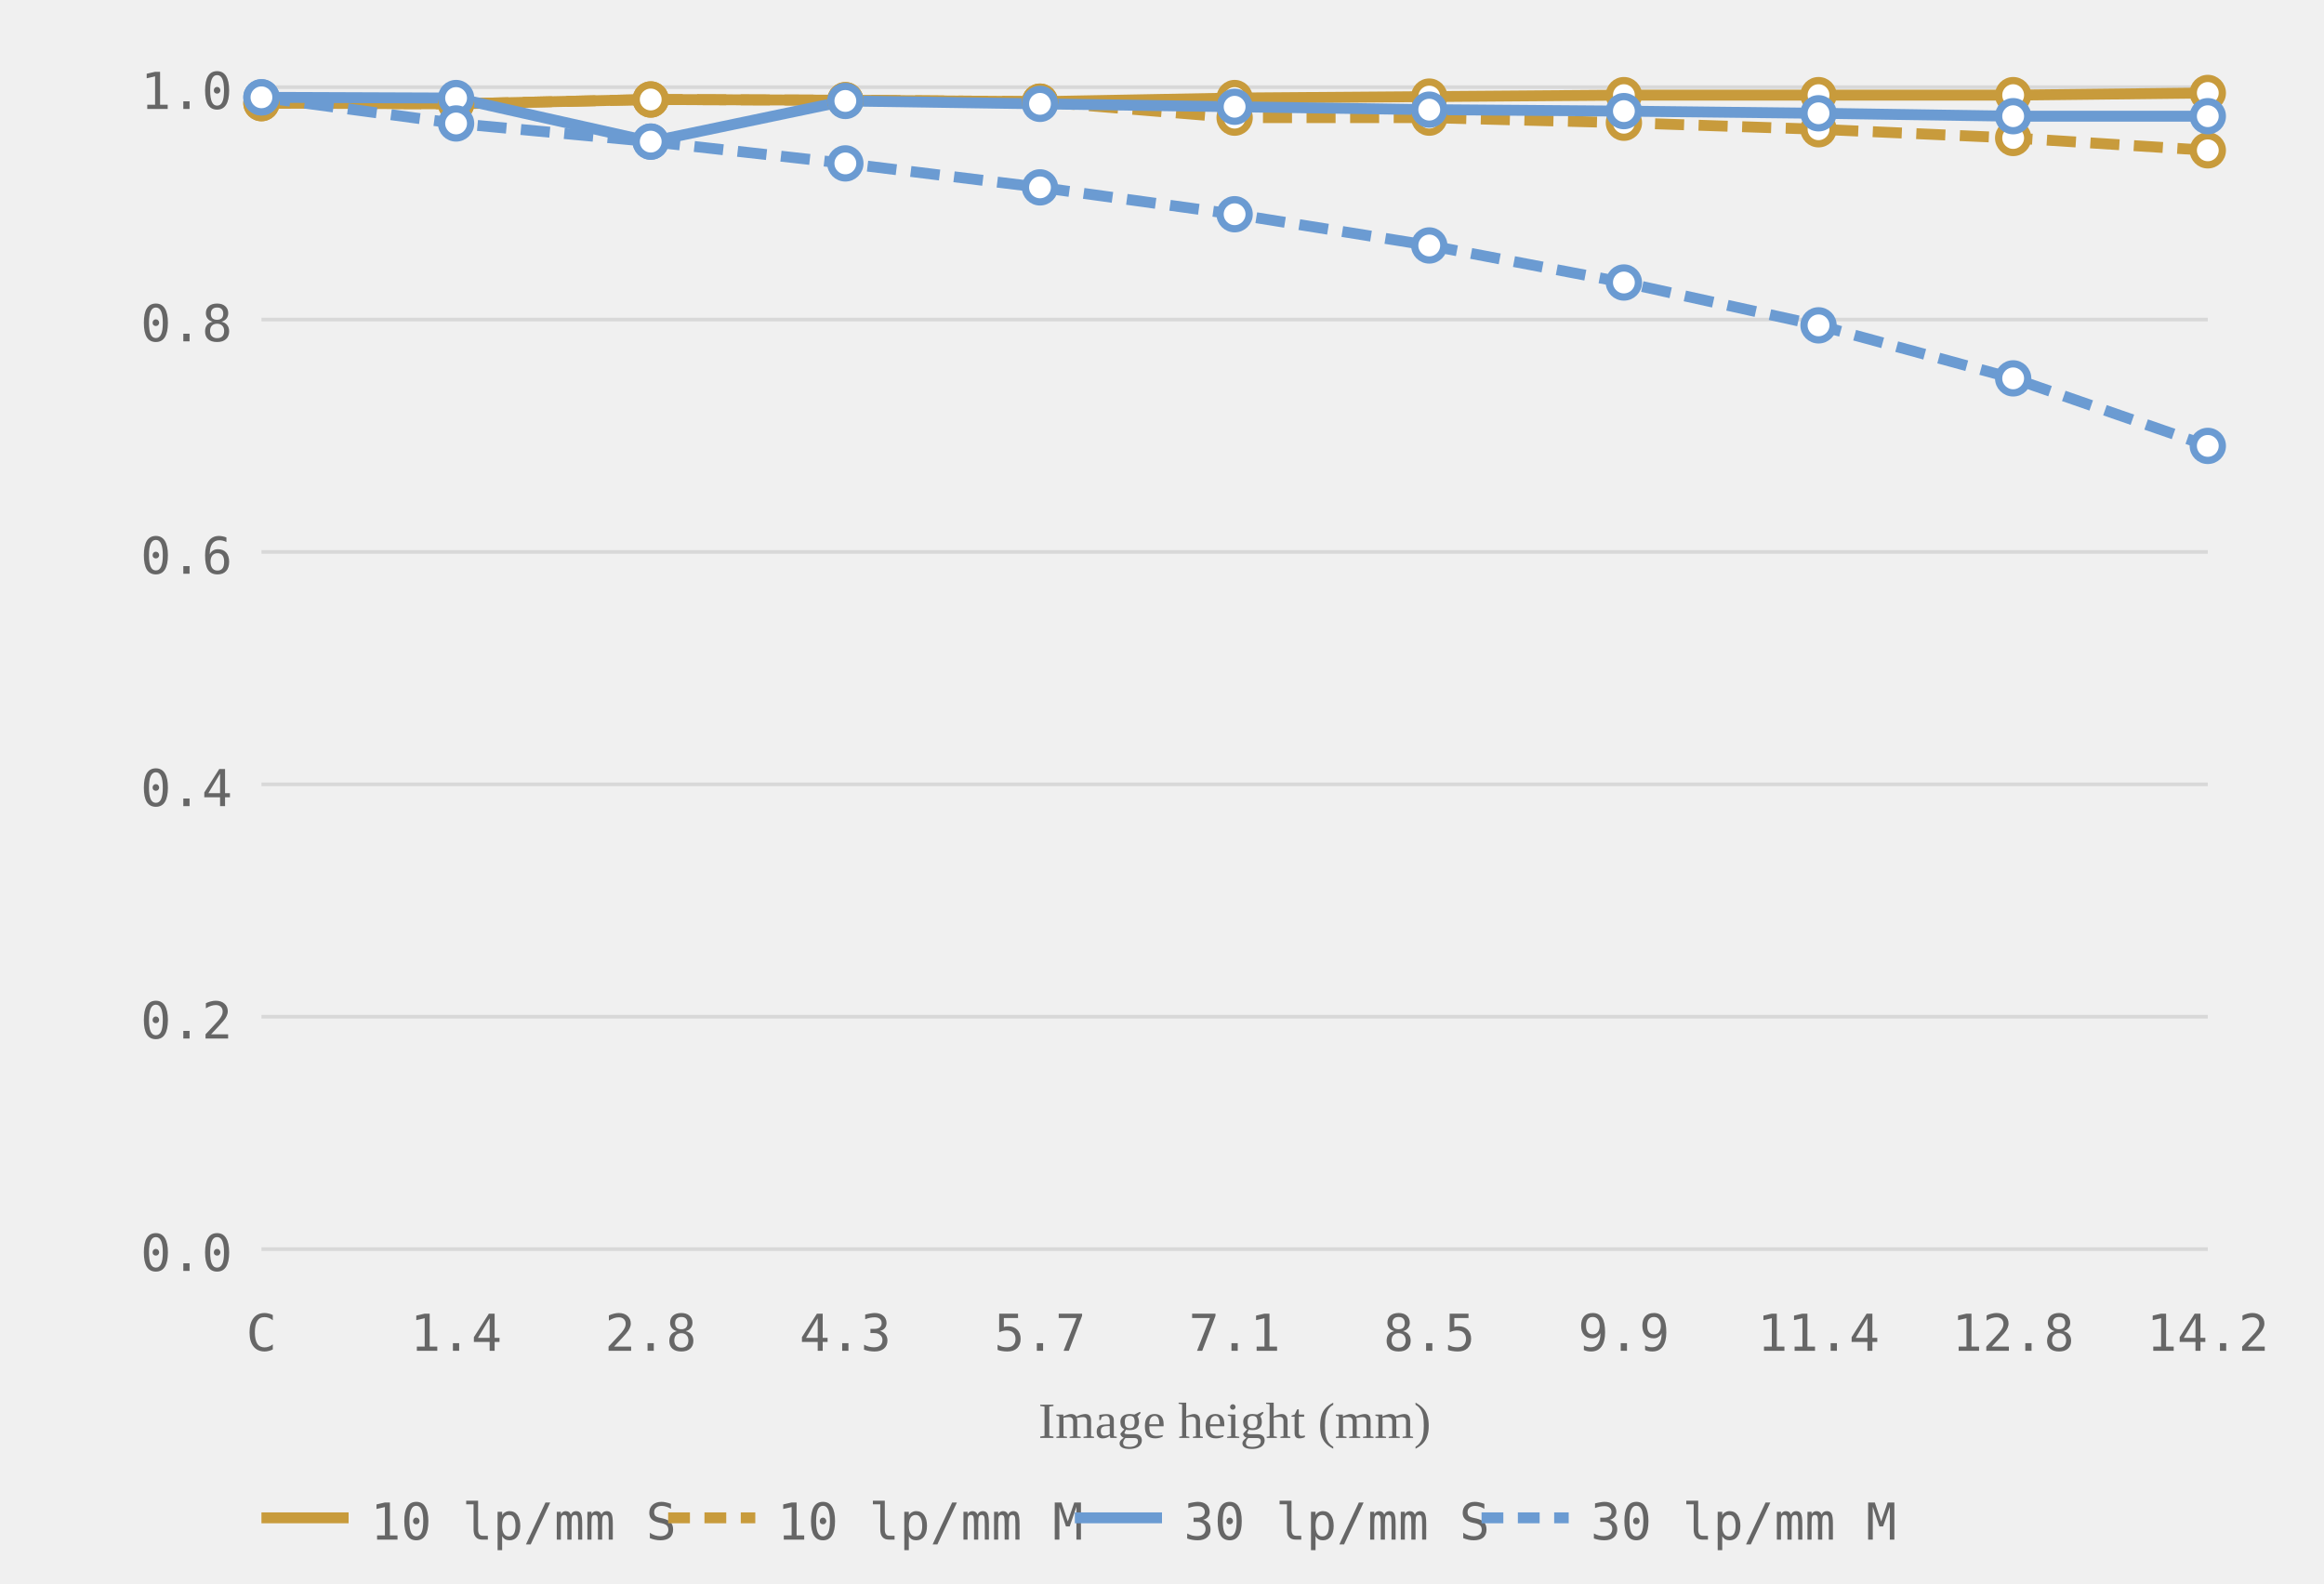
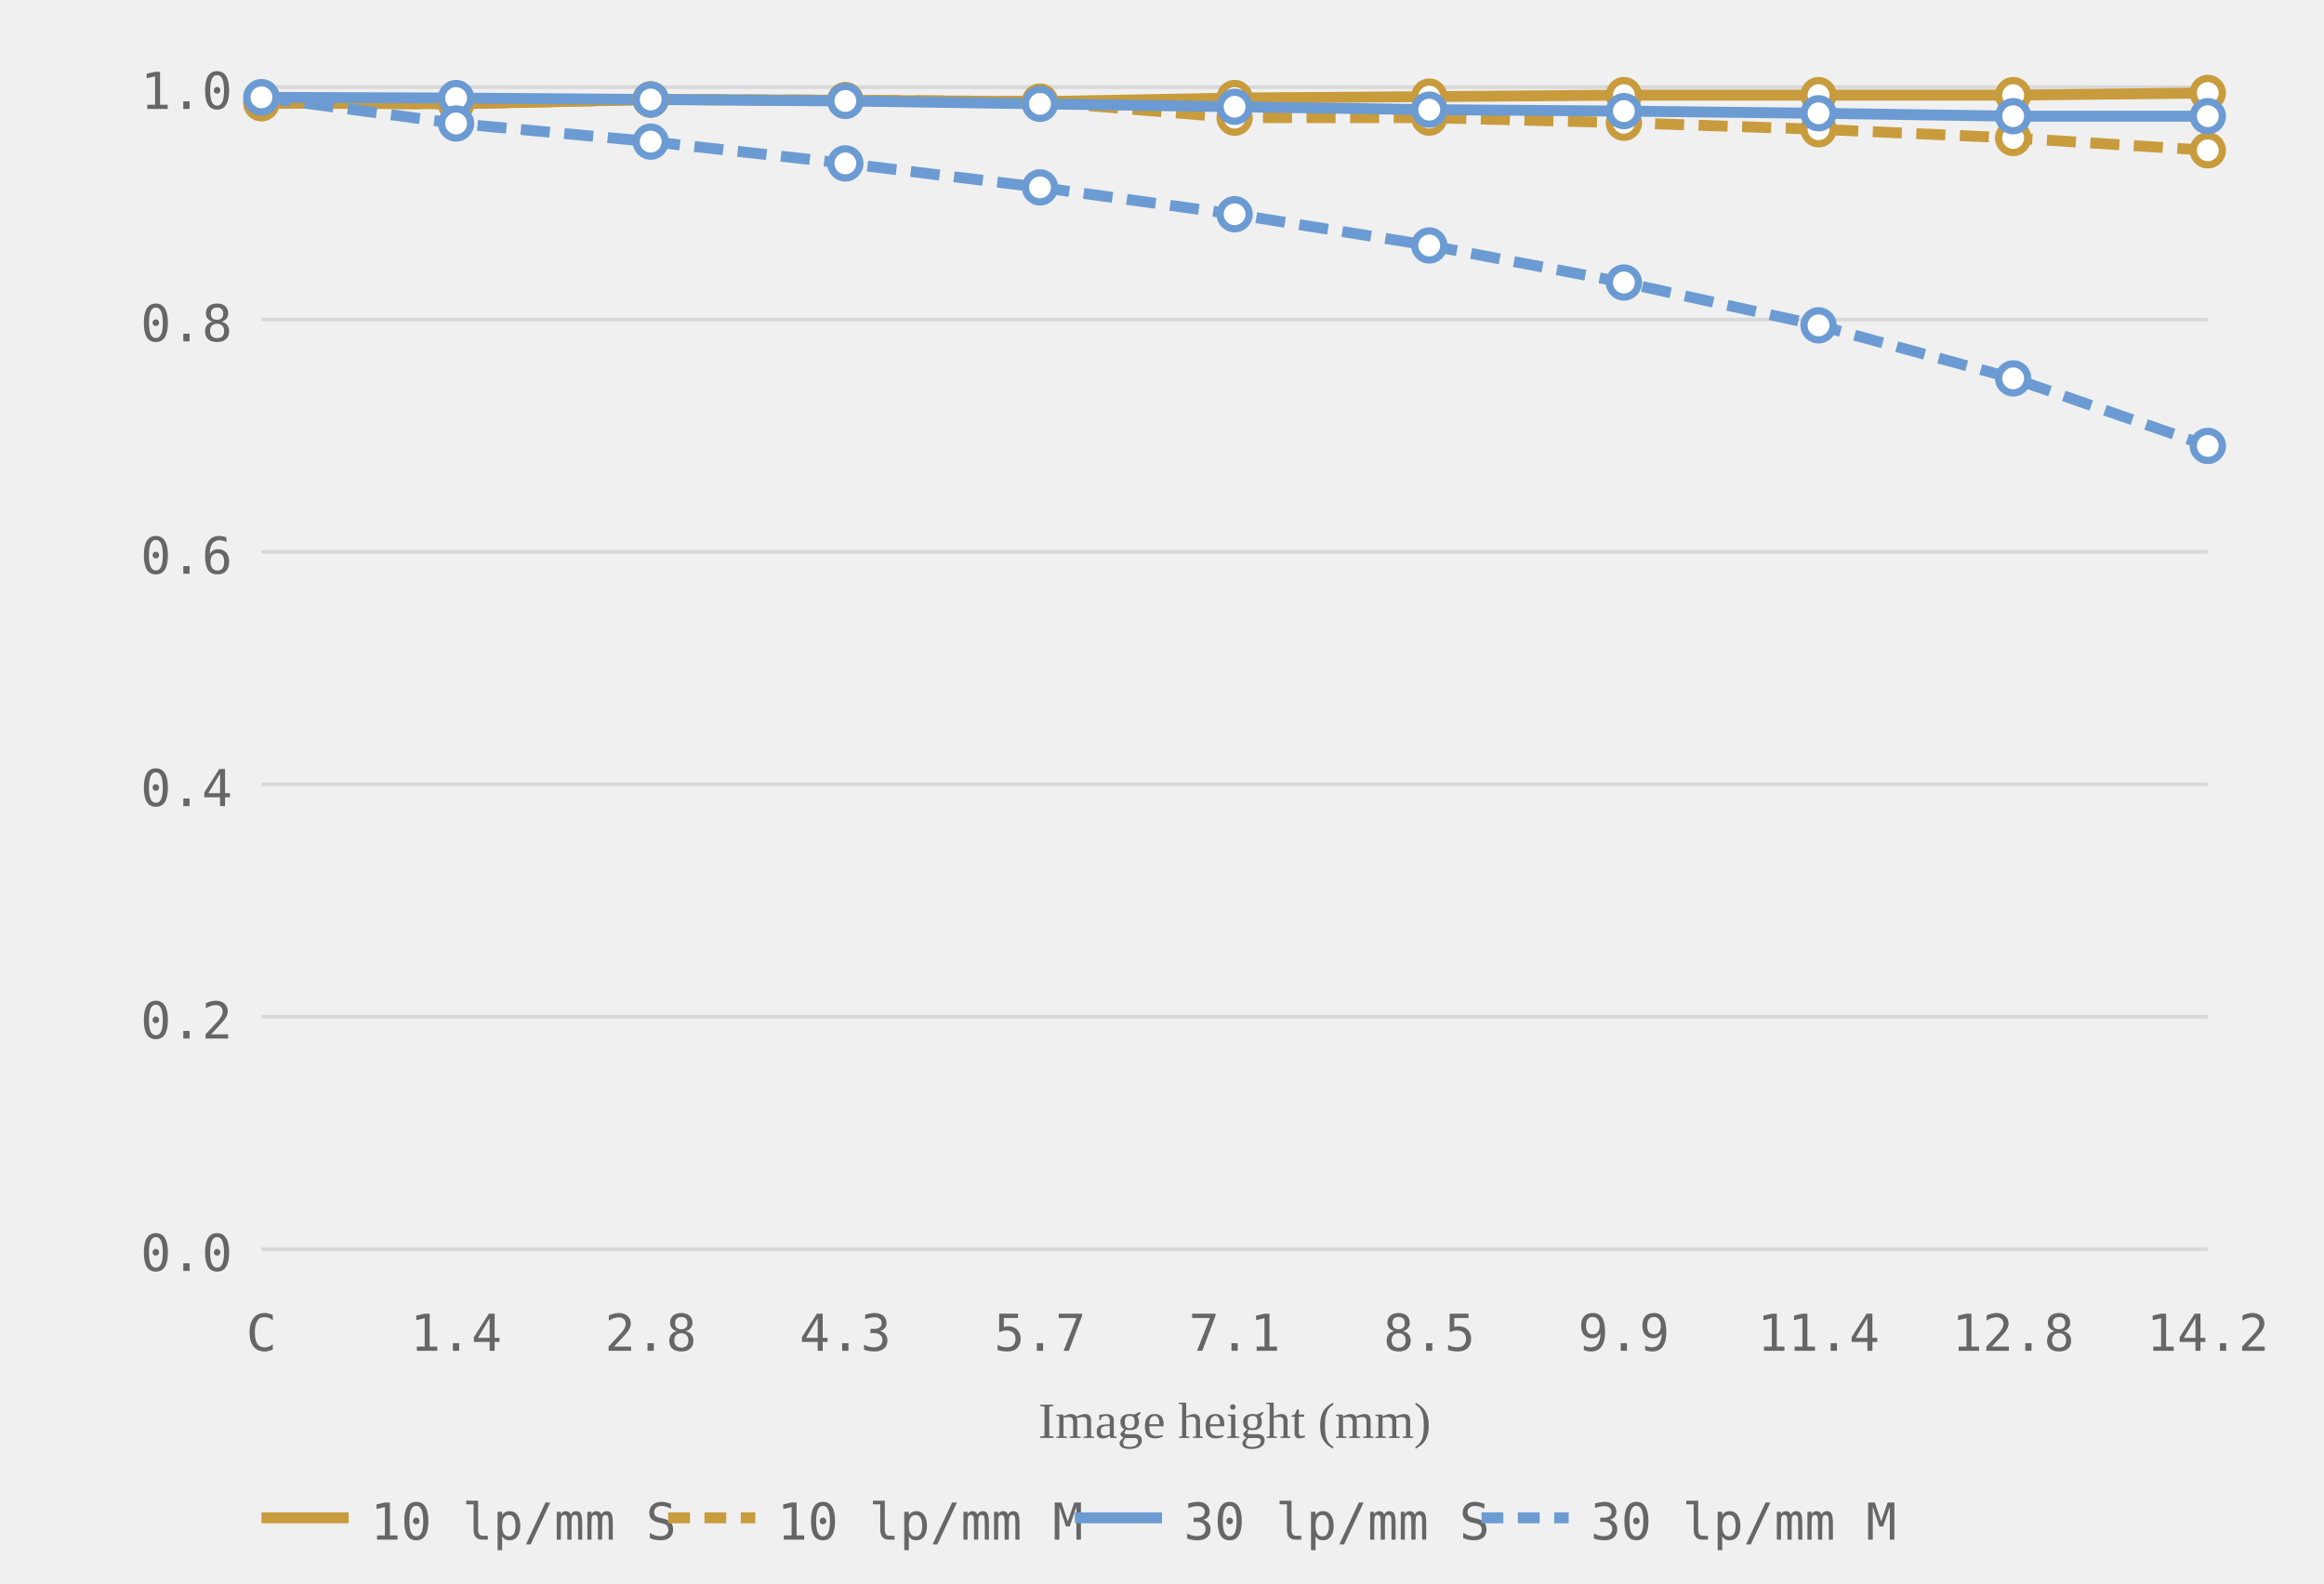
<svg xmlns="http://www.w3.org/2000/svg" viewBox="0 0 320 218" role="img" aria-label="MTF chart, generated from readings">
  <style>.grid-line { stroke: #d8d8d8; stroke-width: 0.5; }.axis-label { font-size: 7px; fill: #666666; font-family: ui-monospace, monospace; }.axis-y { text-anchor: end; }.axis-x { text-anchor: middle; }.axis-title { font-size: 7px; fill: #666666; text-anchor: middle; }.curve { fill: none; stroke-width: 1.5; }.curve-m { stroke-dasharray: 4 2; }.dot { fill: white; stroke-width: 1; }.legend-text { font-size: 7px; fill: #666666; font-family: ui-monospace, monospace; }</style>
  <line class="grid-line" x1="36" y1="172.0" x2="304" y2="172.0" />
  <line class="grid-line" x1="36" y1="140.0" x2="304" y2="140.0" />
  <line class="grid-line" x1="36" y1="108.0" x2="304" y2="108.0" />
  <line class="grid-line" x1="36" y1="76.0" x2="304" y2="76.0" />
  <line class="grid-line" x1="36" y1="44.0" x2="304" y2="44.0" />
  <line class="grid-line" x1="36" y1="12.0" x2="304" y2="12.0" />
  <text class="axis-label axis-y" x="32" y="175.0">0.0</text>
  <text class="axis-label axis-y" x="32" y="143.0">0.2</text>
  <text class="axis-label axis-y" x="32" y="111.0">0.4</text>
  <text class="axis-label axis-y" x="32" y="79.0">0.6</text>
  <text class="axis-label axis-y" x="32" y="47.0">0.8</text>
  <text class="axis-label axis-y" x="32" y="15.0">1.0</text>
  <text class="axis-label axis-x" x="36.0" y="186">C</text>
  <text class="axis-label axis-x" x="62.8" y="186">1.4</text>
  <text class="axis-label axis-x" x="89.6" y="186">2.8</text>
  <text class="axis-label axis-x" x="116.4" y="186">4.3</text>
  <text class="axis-label axis-x" x="143.2" y="186">5.7</text>
  <text class="axis-label axis-x" x="170.0" y="186">7.1</text>
  <text class="axis-label axis-x" x="196.8" y="186">8.5</text>
  <text class="axis-label axis-x" x="223.6" y="186">9.9</text>
  <text class="axis-label axis-x" x="250.4" y="186">11.4</text>
  <text class="axis-label axis-x" x="277.2" y="186">12.8</text>
  <text class="axis-label axis-x" x="304.0" y="186">14.2</text>
  <text class="axis-title" x="170.0" y="198">Image height (mm)</text>
  <polyline class="curve curve-10" style="stroke:#c89b3c" points="36.0,14.2 62.8,14.3 89.6,13.7 116.4,13.8 143.2,14.0 170.0,13.5 196.8,13.3 223.6,13.1 250.4,13.1 277.2,13.1 304.0,12.8" />
  <polyline class="curve curve-10 curve-m" style="stroke:#c89b3c" points="36.0,14.2 62.8,14.3 89.6,13.7 116.4,13.8 143.2,14.0 170.0,16.2 196.8,16.2 223.6,16.9 250.4,17.8 277.2,19.0 304.0,20.7" stroke-dasharray="4 2" />
-   <polyline class="curve curve-30" style="stroke:#6b9bd2" points="36.0,13.4 62.8,13.5 89.6,19.5 116.4,13.9 143.2,14.3 170.0,14.7 196.8,15.1 223.6,15.3 250.4,15.6 277.2,16.0 304.0,16.0" />
+   <polyline class="curve curve-30" style="stroke:#6b9bd2" points="36.0,13.4 62.8,13.5 89.6,13.7 116.4,13.9 143.2,14.3 170.0,14.7 196.8,15.1 223.6,15.3 250.4,15.6 277.2,16.0 304.0,16.0" />
  <polyline class="curve curve-30 curve-m" style="stroke:#6b9bd2" points="36.0,13.4 62.8,17.0 89.6,19.5 116.4,22.5 143.2,25.8 170.0,29.5 196.8,33.8 223.6,38.9 250.4,44.8 277.2,52.1 304.0,61.4" stroke-dasharray="4 2" />
  <circle class="dot dot-10" style="stroke:#c89b3c" cx="36.0" cy="14.2" r="2" />
  <circle class="dot dot-10" style="stroke:#c89b3c" cx="62.8" cy="14.3" r="2" />
  <circle class="dot dot-10" style="stroke:#c89b3c" cx="89.6" cy="13.7" r="2" />
  <circle class="dot dot-10" style="stroke:#c89b3c" cx="116.4" cy="13.8" r="2" />
  <circle class="dot dot-10" style="stroke:#c89b3c" cx="143.2" cy="14.0" r="2" />
  <circle class="dot dot-10" style="stroke:#c89b3c" cx="170.0" cy="13.5" r="2" />
  <circle class="dot dot-10" style="stroke:#c89b3c" cx="196.8" cy="13.3" r="2" />
  <circle class="dot dot-10" style="stroke:#c89b3c" cx="223.6" cy="13.1" r="2" />
  <circle class="dot dot-10" style="stroke:#c89b3c" cx="250.4" cy="13.1" r="2" />
  <circle class="dot dot-10" style="stroke:#c89b3c" cx="277.2" cy="13.1" r="2" />
  <circle class="dot dot-10" style="stroke:#c89b3c" cx="304.0" cy="12.8" r="2" />
  <circle class="dot dot-10" style="stroke:#c89b3c" cx="36.0" cy="14.2" r="2" />
  <circle class="dot dot-10" style="stroke:#c89b3c" cx="62.8" cy="14.3" r="2" />
  <circle class="dot dot-10" style="stroke:#c89b3c" cx="89.6" cy="13.7" r="2" />
  <circle class="dot dot-10" style="stroke:#c89b3c" cx="116.4" cy="13.8" r="2" />
  <circle class="dot dot-10" style="stroke:#c89b3c" cx="143.2" cy="14.0" r="2" />
  <circle class="dot dot-10" style="stroke:#c89b3c" cx="170.0" cy="16.2" r="2" />
  <circle class="dot dot-10" style="stroke:#c89b3c" cx="196.8" cy="16.2" r="2" />
  <circle class="dot dot-10" style="stroke:#c89b3c" cx="223.6" cy="16.9" r="2" />
  <circle class="dot dot-10" style="stroke:#c89b3c" cx="250.4" cy="17.8" r="2" />
  <circle class="dot dot-10" style="stroke:#c89b3c" cx="277.2" cy="19.0" r="2" />
  <circle class="dot dot-10" style="stroke:#c89b3c" cx="304.0" cy="20.7" r="2" />
  <circle class="dot dot-30" style="stroke:#6b9bd2" cx="36.0" cy="13.4" r="2" />
  <circle class="dot dot-30" style="stroke:#6b9bd2" cx="62.8" cy="13.5" r="2" />
-   <circle class="dot dot-30" style="stroke:#6b9bd2" cx="89.6" cy="19.5" r="2" />
+   <circle class="dot dot-30" style="stroke:#6b9bd2" cx="89.6" cy="13.7" r="2" />
  <circle class="dot dot-30" style="stroke:#6b9bd2" cx="116.4" cy="13.9" r="2" />
  <circle class="dot dot-30" style="stroke:#6b9bd2" cx="143.2" cy="14.3" r="2" />
  <circle class="dot dot-30" style="stroke:#6b9bd2" cx="170.0" cy="14.7" r="2" />
  <circle class="dot dot-30" style="stroke:#6b9bd2" cx="196.8" cy="15.1" r="2" />
  <circle class="dot dot-30" style="stroke:#6b9bd2" cx="223.6" cy="15.3" r="2" />
  <circle class="dot dot-30" style="stroke:#6b9bd2" cx="250.4" cy="15.6" r="2" />
  <circle class="dot dot-30" style="stroke:#6b9bd2" cx="277.2" cy="16.0" r="2" />
  <circle class="dot dot-30" style="stroke:#6b9bd2" cx="304.0" cy="16.0" r="2" />
  <circle class="dot dot-30" style="stroke:#6b9bd2" cx="36.0" cy="13.4" r="2" />
  <circle class="dot dot-30" style="stroke:#6b9bd2" cx="62.8" cy="17.0" r="2" />
  <circle class="dot dot-30" style="stroke:#6b9bd2" cx="89.6" cy="19.5" r="2" />
  <circle class="dot dot-30" style="stroke:#6b9bd2" cx="116.4" cy="22.5" r="2" />
  <circle class="dot dot-30" style="stroke:#6b9bd2" cx="143.2" cy="25.8" r="2" />
  <circle class="dot dot-30" style="stroke:#6b9bd2" cx="170.0" cy="29.5" r="2" />
  <circle class="dot dot-30" style="stroke:#6b9bd2" cx="196.8" cy="33.8" r="2" />
  <circle class="dot dot-30" style="stroke:#6b9bd2" cx="223.6" cy="38.9" r="2" />
  <circle class="dot dot-30" style="stroke:#6b9bd2" cx="250.4" cy="44.8" r="2" />
  <circle class="dot dot-30" style="stroke:#6b9bd2" cx="277.2" cy="52.1" r="2" />
  <circle class="dot dot-30" style="stroke:#6b9bd2" cx="304.0" cy="61.4" r="2" />
  <line x1="36" y1="209" x2="48" y2="209" stroke="#c89b3c" stroke-width="1.5" />
  <text class="legend-text" x="51" y="212">10 lp/mm S</text>
  <line x1="92" y1="209" x2="104" y2="209" stroke="#c89b3c" stroke-width="1.5" stroke-dasharray="3 2" />
  <text class="legend-text" x="107" y="212">10 lp/mm M</text>
  <line x1="148" y1="209" x2="160" y2="209" stroke="#6b9bd2" stroke-width="1.5" />
  <text class="legend-text" x="163" y="212">30 lp/mm S</text>
  <line x1="204" y1="209" x2="216" y2="209" stroke="#6b9bd2" stroke-width="1.5" stroke-dasharray="3 2" />
  <text class="legend-text" x="219" y="212">30 lp/mm M</text>
</svg>
